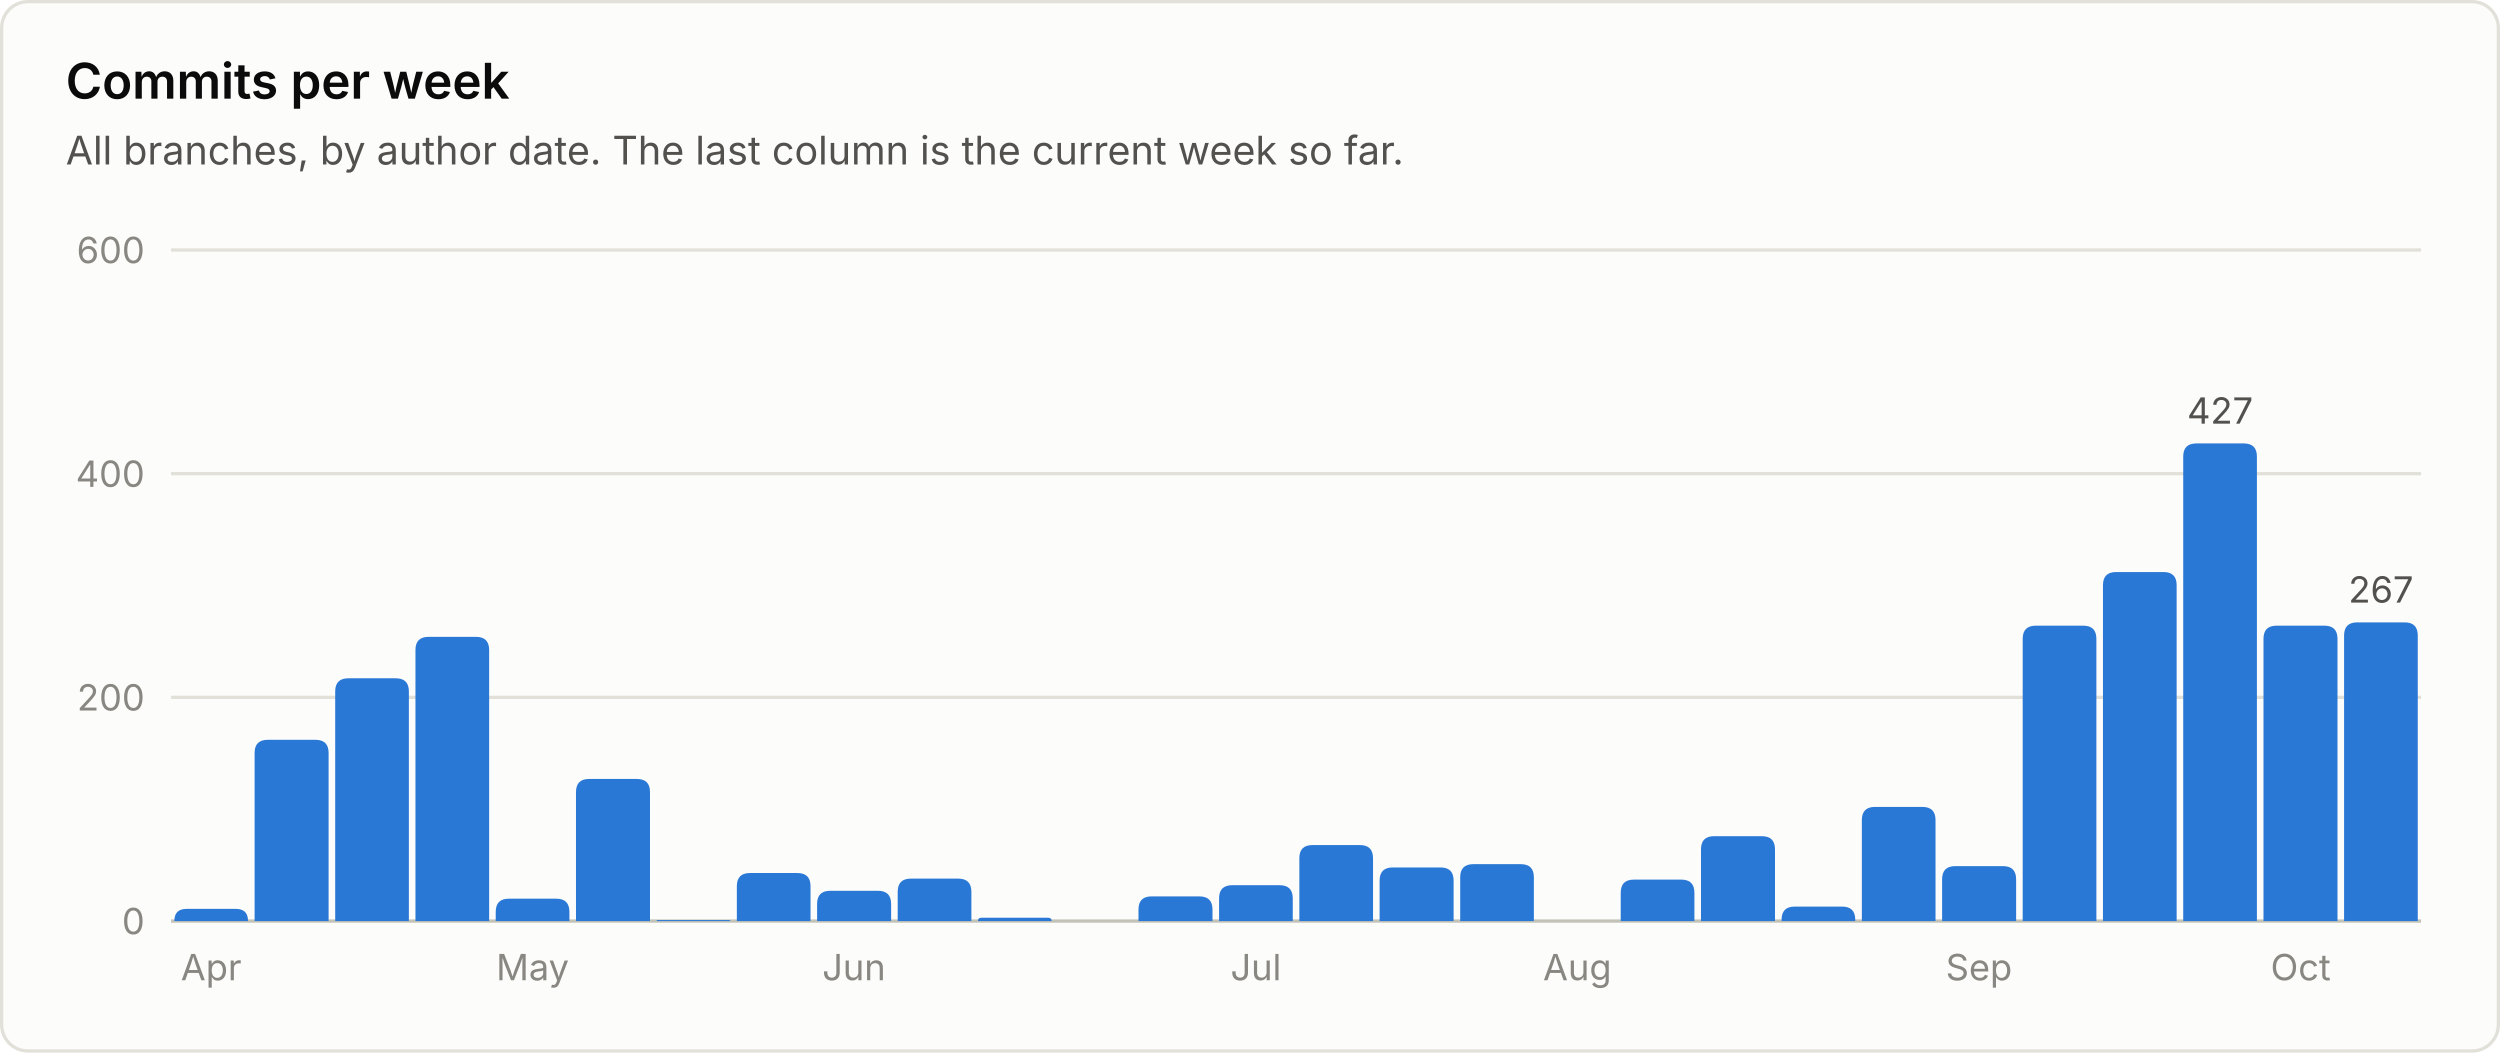
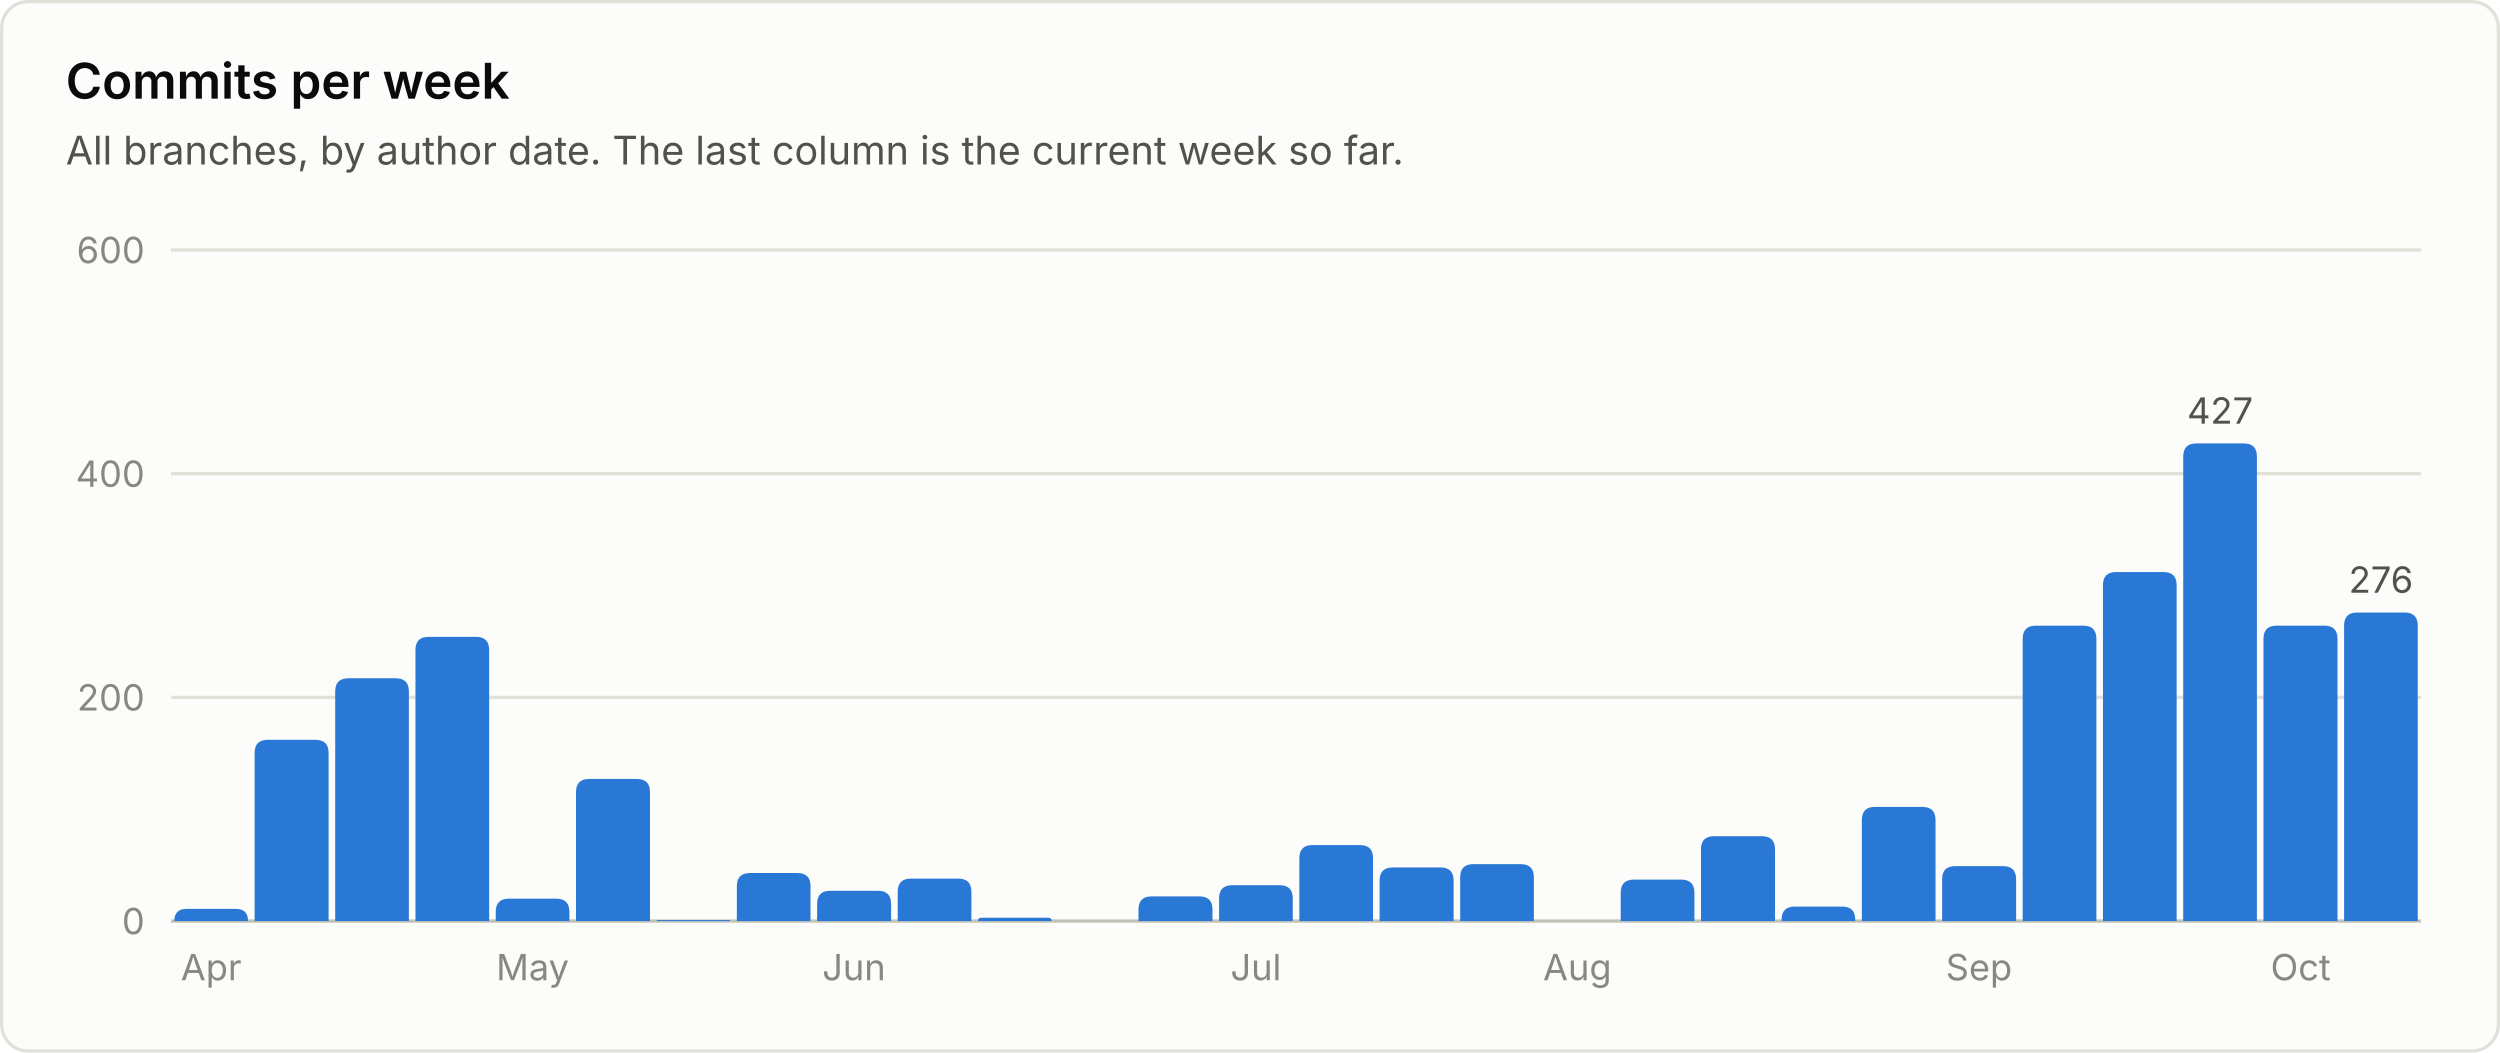
<svg xmlns="http://www.w3.org/2000/svg" viewBox="0 0 760 320" width="760" height="320" role="img" font-family="system-ui, -apple-system, 'Segoe UI', sans-serif">
  <rect x="0.5" y="0.5" width="759" height="319" rx="8" fill="#fcfcfb" stroke="#e1e0d9" />
  <text x="20.0" y="30.0" fill="#0b0b0b" font-size="15" font-weight="600" text-anchor="start">Commits per week</text>
  <text x="20.0" y="50.0" fill="#52514e" font-size="12" font-weight="400" text-anchor="start">All branches, by author date. The last column is the current week so far.</text>
  <line x1="52" y1="280.0" x2="736" y2="280.0" stroke="#c3c2b7" stroke-width="1" />
  <text x="44.0" y="284.0" fill="#898781" font-size="11" font-weight="400" text-anchor="end">0</text>
  <line x1="52" y1="212.0" x2="736" y2="212.0" stroke="#e1e0d9" stroke-width="1" />
  <text x="44.0" y="216.0" fill="#898781" font-size="11" font-weight="400" text-anchor="end">200</text>
  <line x1="52" y1="144.0" x2="736" y2="144.0" stroke="#e1e0d9" stroke-width="1" />
  <text x="44.0" y="148.0" fill="#898781" font-size="11" font-weight="400" text-anchor="end">400</text>
  <line x1="52" y1="76.0" x2="736" y2="76.0" stroke="#e1e0d9" stroke-width="1" />
  <text x="44.0" y="80.0" fill="#898781" font-size="11" font-weight="400" text-anchor="end">600</text>
  <path d="M53.0 280.0 V280.0 Q53.0 276.3 56.7 276.3 H71.7 Q75.4 276.3 75.4 280.0 V280.0 Z" fill="#2a78d6" />
  <text x="64.2" y="298.0" fill="#898781" font-size="11" font-weight="400" text-anchor="middle">Apr</text>
  <path d="M77.4 280.0 V228.9 Q77.4 224.9 81.4 224.9 H95.9 Q99.9 224.9 99.9 228.9 V280.0 Z" fill="#2a78d6" />
  <path d="M101.9 280.0 V210.2 Q101.9 206.2 105.9 206.2 H120.3 Q124.3 206.2 124.3 210.2 V280.0 Z" fill="#2a78d6" />
  <path d="M126.3 280.0 V197.6 Q126.3 193.6 130.3 193.6 H144.7 Q148.7 193.6 148.7 197.6 V280.0 Z" fill="#2a78d6" />
  <path d="M150.7 280.0 V277.2 Q150.7 273.2 154.7 273.2 H169.1 Q173.1 273.2 173.1 277.2 V280.0 Z" fill="#2a78d6" />
  <text x="161.9" y="298.0" fill="#898781" font-size="11" font-weight="400" text-anchor="middle">May</text>
  <path d="M175.1 280.0 V240.8 Q175.1 236.8 179.1 236.8 H193.6 Q197.6 236.8 197.6 240.8 V280.0 Z" fill="#2a78d6" />
  <path d="M199.6 280.0 V280.0 Q199.6 279.7 199.9 279.7 H221.7 Q222.0 279.7 222.0 280.0 V280.0 Z" fill="#2a78d6" />
  <path d="M224.0 280.0 V269.4 Q224.0 265.4 228.0 265.4 H242.4 Q246.4 265.4 246.4 269.4 V280.0 Z" fill="#2a78d6" />
  <path d="M248.4 280.0 V274.8 Q248.4 270.8 252.4 270.8 H266.9 Q270.9 270.8 270.9 274.8 V280.0 Z" fill="#2a78d6" />
  <text x="259.6" y="298.0" fill="#898781" font-size="11" font-weight="400" text-anchor="middle">Jun</text>
  <path d="M272.9 280.0 V271.1 Q272.9 267.1 276.9 267.1 H291.3 Q295.3 267.1 295.3 271.1 V280.0 Z" fill="#2a78d6" />
  <path d="M297.3 280.0 V280.0 Q297.3 279.0 298.3 279.0 H318.7 Q319.7 279.0 319.7 280.0 V280.0 Z" fill="#2a78d6" />
  <path d="M346.1 280.0 V276.5 Q346.1 272.5 350.1 272.5 H364.6 Q368.6 272.5 368.6 276.5 V280.0 Z" fill="#2a78d6" />
  <path d="M370.6 280.0 V273.1 Q370.6 269.1 374.6 269.1 H389.0 Q393.0 269.1 393.0 273.1 V280.0 Z" fill="#2a78d6" />
  <text x="381.8" y="298.0" fill="#898781" font-size="11" font-weight="400" text-anchor="middle">Jul</text>
  <path d="M395.0 280.0 V260.9 Q395.0 256.9 399.0 256.9 H413.4 Q417.4 256.9 417.4 260.9 V280.0 Z" fill="#2a78d6" />
  <path d="M419.4 280.0 V267.7 Q419.4 263.7 423.4 263.7 H437.9 Q441.9 263.7 441.9 267.7 V280.0 Z" fill="#2a78d6" />
  <path d="M443.9 280.0 V266.7 Q443.9 262.7 447.9 262.7 H462.3 Q466.3 262.7 466.3 266.7 V280.0 Z" fill="#2a78d6" />
  <text x="479.5" y="298.0" fill="#898781" font-size="11" font-weight="400" text-anchor="middle">Aug</text>
  <path d="M492.7 280.0 V271.4 Q492.7 267.4 496.7 267.4 H511.1 Q515.1 267.4 515.1 271.4 V280.0 Z" fill="#2a78d6" />
  <path d="M517.1 280.0 V258.2 Q517.1 254.2 521.1 254.2 H535.6 Q539.6 254.2 539.6 258.2 V280.0 Z" fill="#2a78d6" />
  <path d="M541.6 280.0 V279.6 Q541.6 275.6 545.6 275.6 H560.0 Q564.0 275.6 564.0 279.6 V280.0 Z" fill="#2a78d6" />
  <path d="M566.0 280.0 V249.3 Q566.0 245.3 570.0 245.3 H584.4 Q588.4 245.3 588.4 249.3 V280.0 Z" fill="#2a78d6" />
  <path d="M590.4 280.0 V267.3 Q590.4 263.3 594.4 263.3 H608.9 Q612.9 263.3 612.9 267.3 V280.0 Z" fill="#2a78d6" />
  <text x="601.6" y="298.0" fill="#898781" font-size="11" font-weight="400" text-anchor="middle">Sep</text>
  <path d="M614.9 280.0 V194.2 Q614.9 190.2 618.9 190.2 H633.3 Q637.3 190.2 637.3 194.2 V280.0 Z" fill="#2a78d6" />
  <path d="M639.3 280.0 V177.9 Q639.3 173.9 643.3 173.9 H657.7 Q661.7 173.9 661.7 177.9 V280.0 Z" fill="#2a78d6" />
  <path d="M663.7 280.0 V138.8 Q663.7 134.8 667.7 134.8 H682.1 Q686.1 134.8 686.1 138.8 V280.0 Z" fill="#2a78d6" />
  <text x="674.9" y="128.8" fill="#52514e" font-size="11" font-weight="400" text-anchor="middle">427</text>
  <path d="M688.1 280.0 V194.2 Q688.1 190.2 692.1 190.2 H706.6 Q710.6 190.2 710.6 194.2 V280.0 Z" fill="#2a78d6" />
  <text x="699.4" y="298.0" fill="#898781" font-size="11" font-weight="400" text-anchor="middle">Oct</text>
-   <path d="M712.6 280.0 V193.2 Q712.6 189.2 716.6 189.2 H731.0 Q735.0 189.2 735.0 193.2 V280.0 Z" fill="#2a78d6" />
-   <text x="723.8" y="183.2" fill="#52514e" font-size="11" font-weight="400" text-anchor="middle">267</text>
+   <path d="M712.6 280.0 V190.2 Q712.6 186.2 716.6 186.2 H731.0 Q735.0 186.2 735.0 190.2 V280.0 Z" fill="#2a78d6" />
+   <text x="723.8" y="180.2" fill="#52514e" font-size="11" font-weight="400" text-anchor="middle">276</text>
</svg>
